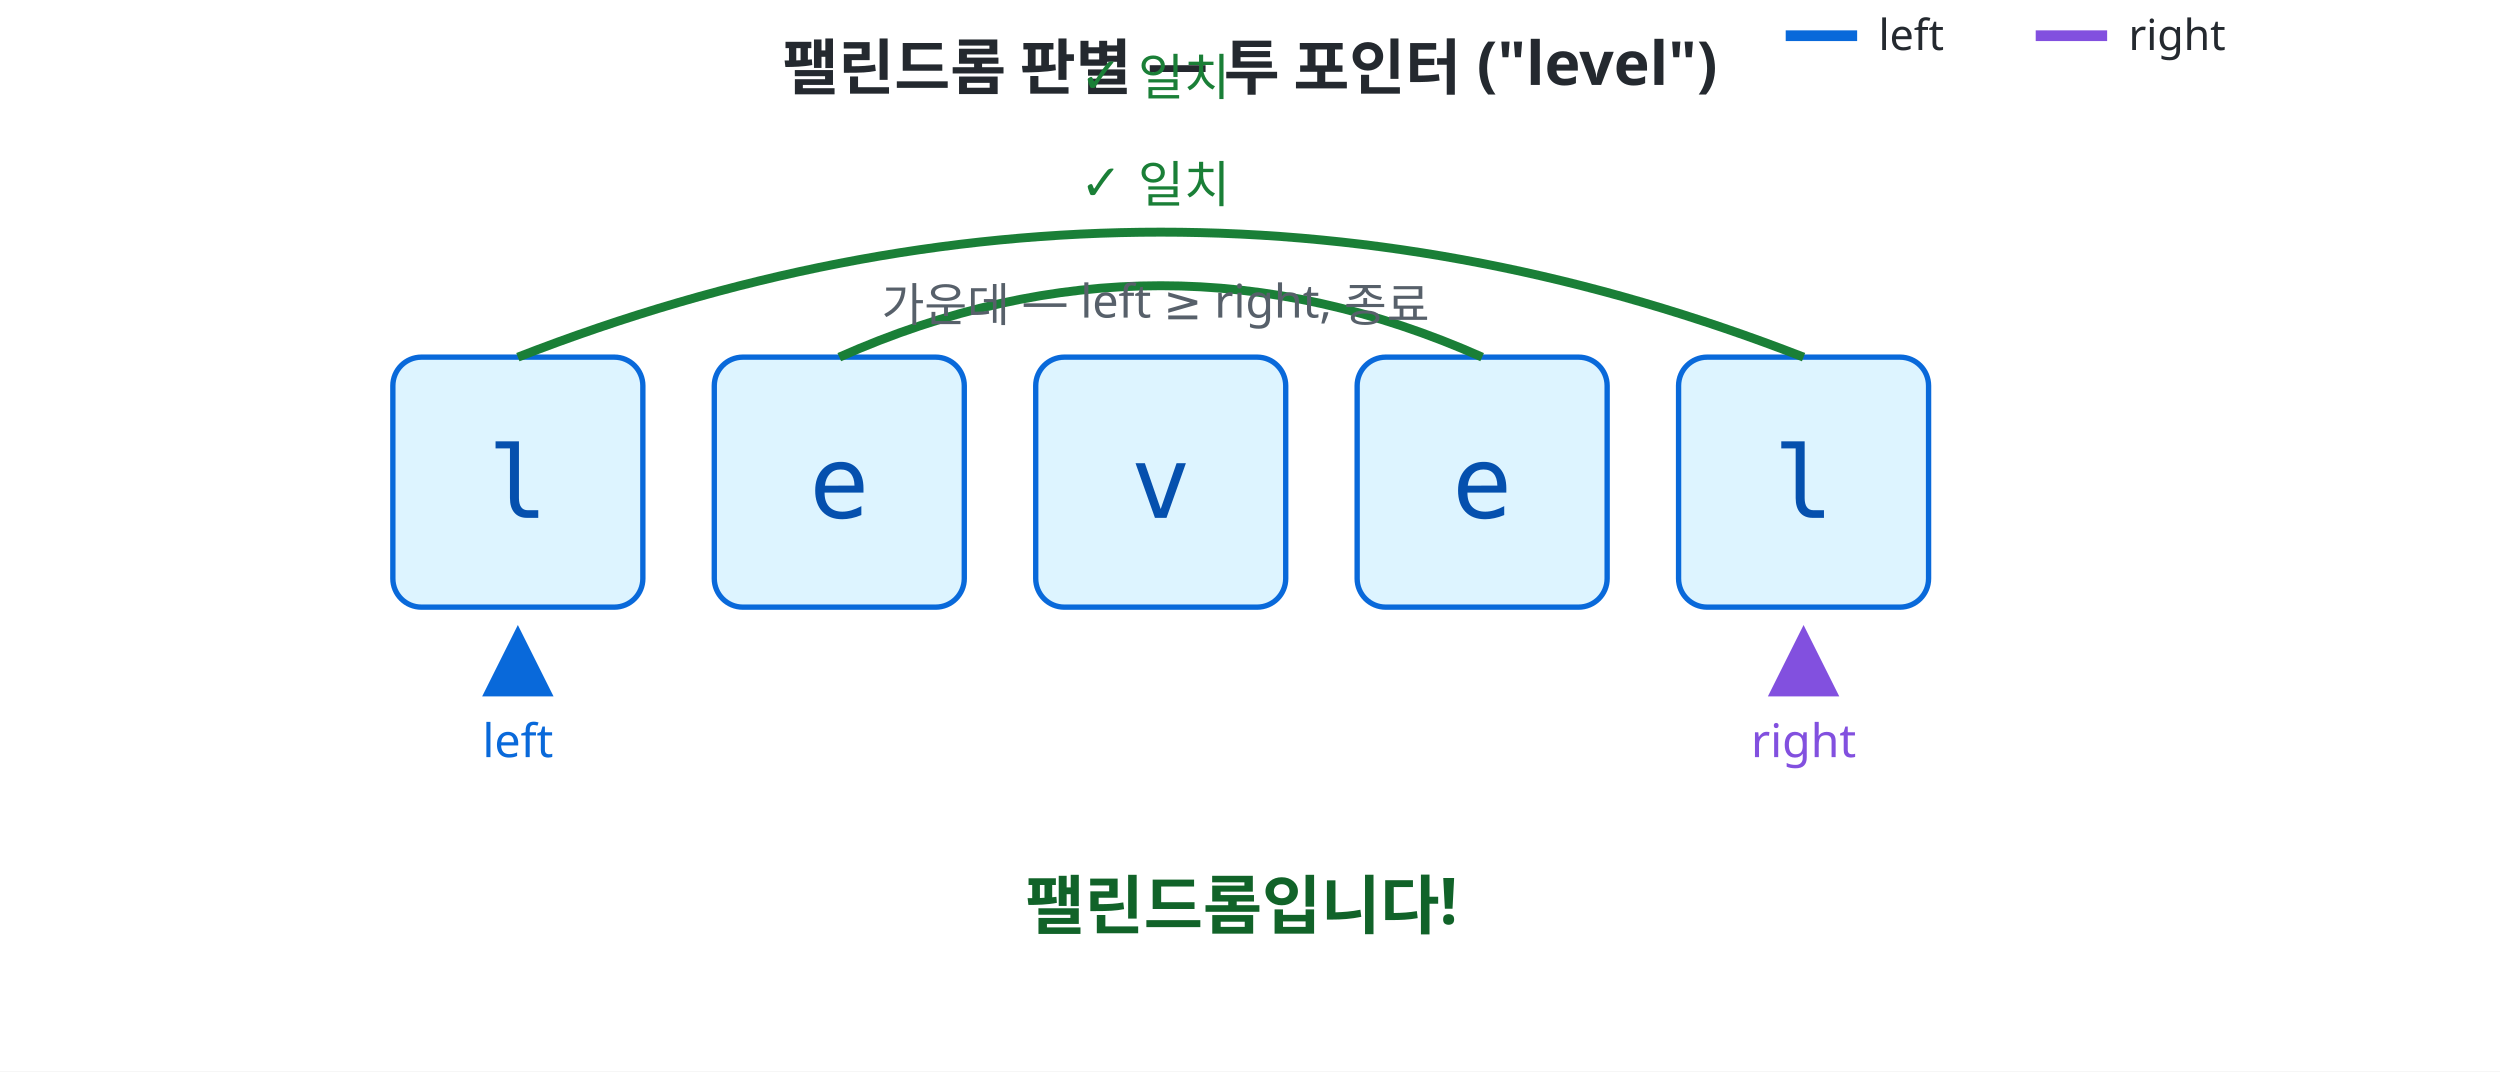
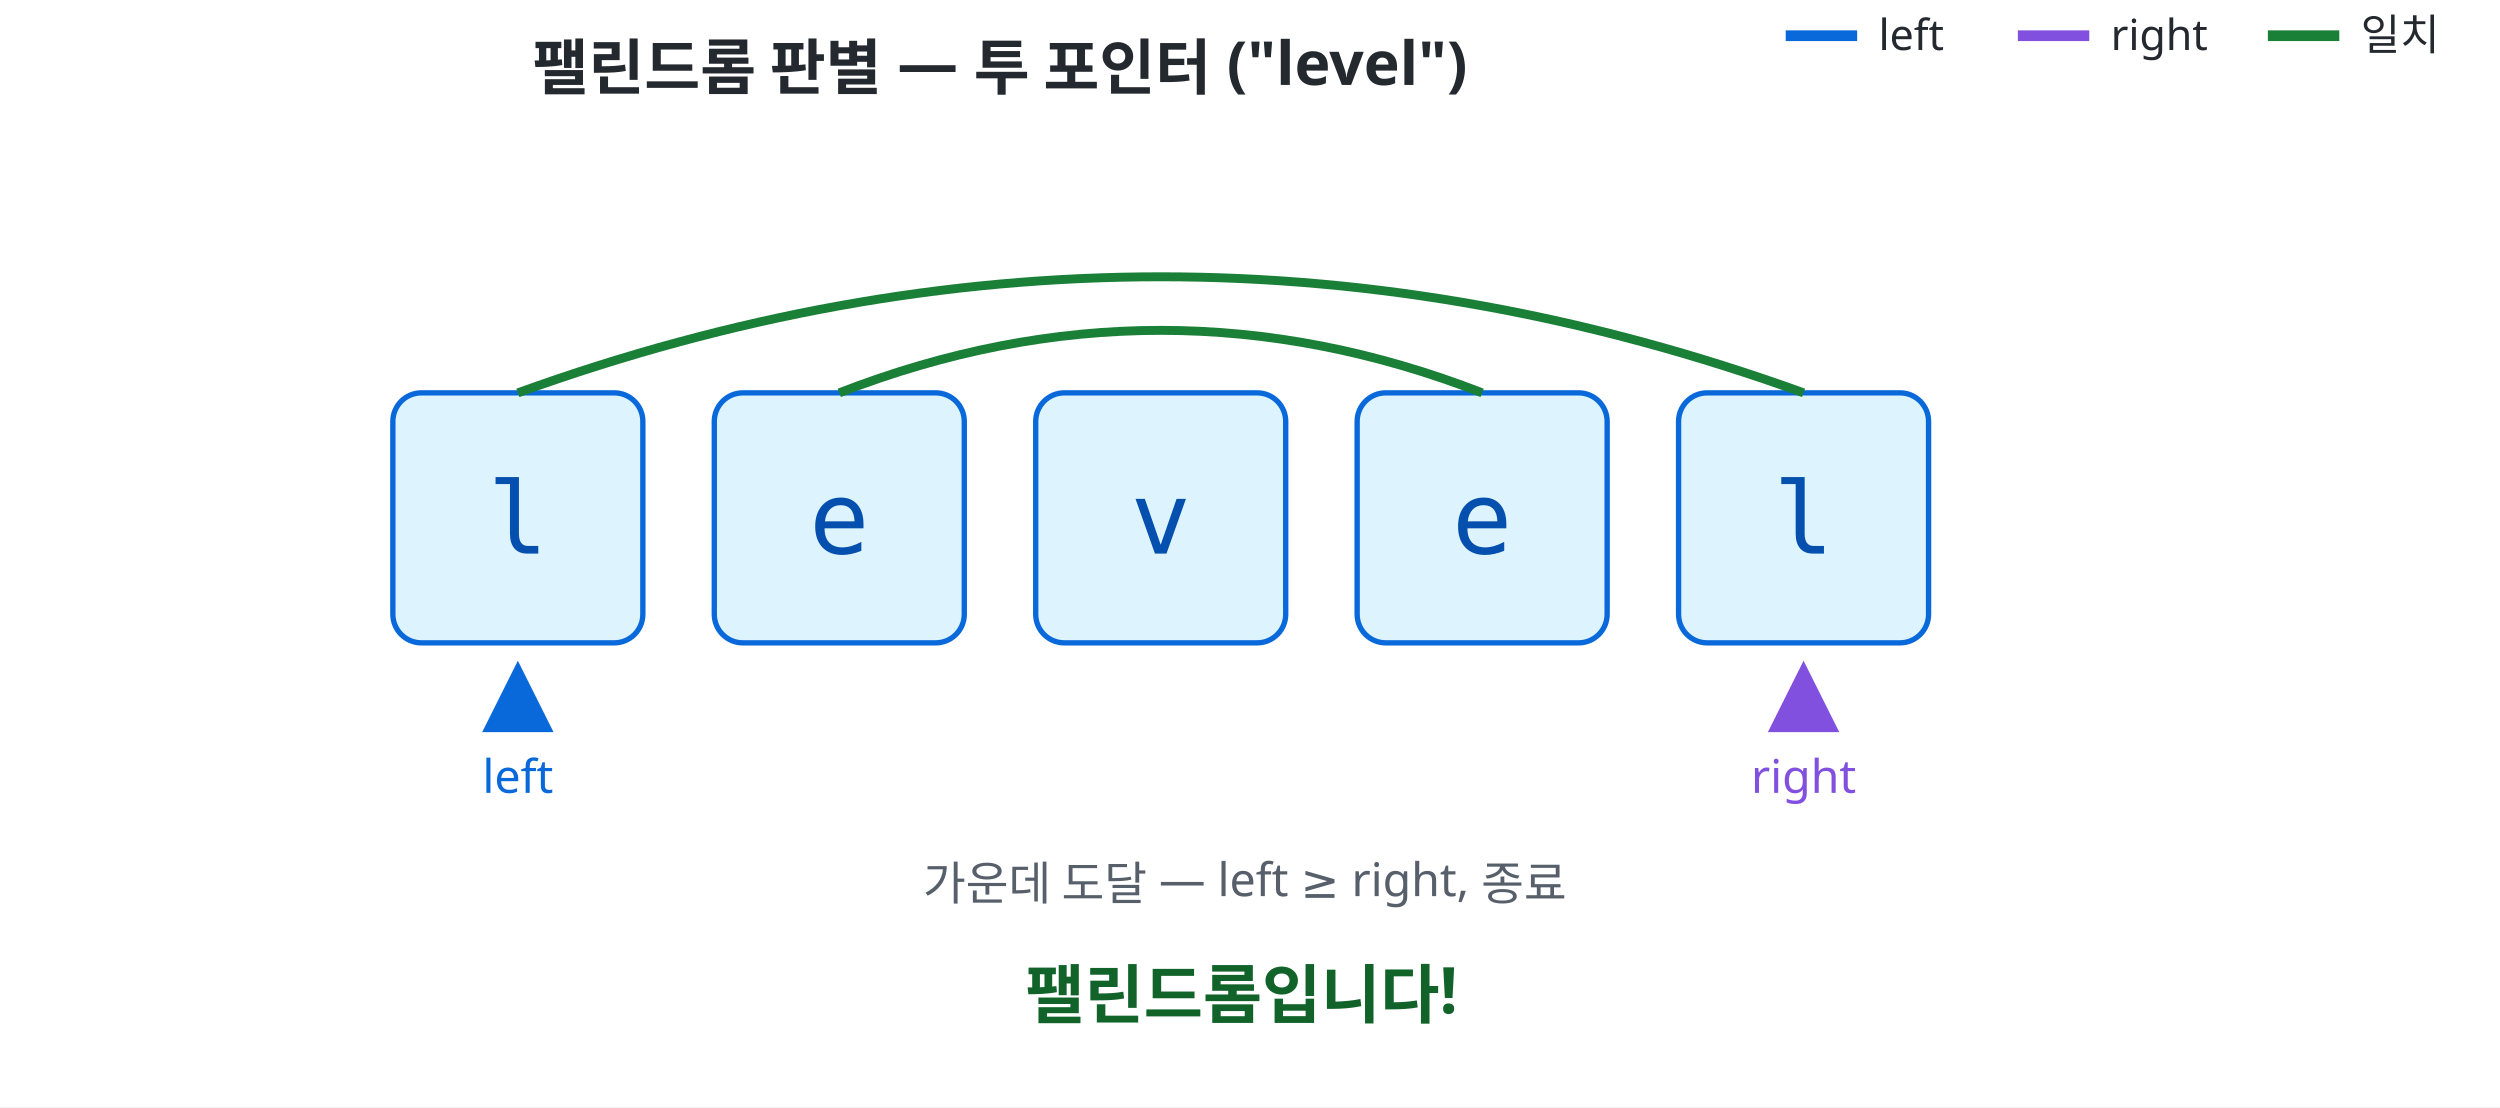
- <svg xmlns="http://www.w3.org/2000/svg" width="700" height="300" viewBox="0 0 700 300" font-family="'Apple SD Gothic Neo','Malgun Gothic',ui-sans-serif,sans-serif">
-   <rect width="700" height="300" fill="#ffffff" />
-   <text x="350" y="25" font-size="17" font-weight="700" fill="#24292f" text-anchor="middle">팰린드롬 판별 — 투 포인터 ("level")</text>
+ <svg xmlns="http://www.w3.org/2000/svg" width="700" height="310" viewBox="0 0 700 310" font-family="'Apple SD Gothic Neo','Malgun Gothic',ui-sans-serif,sans-serif">
+   <rect width="700" height="310" fill="#ffffff" />
+   <text x="280" y="25" font-size="17" font-weight="700" fill="#24292f" text-anchor="middle">팰린드롬 판별 — 투 포인터 ("level")</text>
  <line x1="500" y1="10" x2="520" y2="10" stroke="#0969da" stroke-width="3" />
  <text x="526" y="14" font-size="12" fill="#24292f">left</text>
-   <line x1="570" y1="10" x2="590" y2="10" stroke="#8250df" stroke-width="3" />
-   <text x="596" y="14" font-size="12" fill="#24292f">right</text>
+   <line x1="565" y1="10" x2="585" y2="10" stroke="#8250df" stroke-width="3" />
+   <text x="591" y="14" font-size="12" fill="#24292f">right</text>
+   <line x1="635" y1="10" x2="655" y2="10" stroke="#1a7f37" stroke-width="3" />
+   <text x="661" y="14" font-size="12" fill="#24292f">일치</text>
  <g font-family="monospace" font-size="28" text-anchor="middle">
-     <rect x="110" y="100" width="70" height="70" rx="8" fill="#ddf4ff" stroke="#0969da" stroke-width="1.5" />
-     <text x="145" y="145" fill="#0550ae">l</text>
-     <rect x="200" y="100" width="70" height="70" rx="8" fill="#ddf4ff" stroke="#0969da" stroke-width="1.5" />
-     <text x="235" y="145" fill="#0550ae">e</text>
-     <rect x="290" y="100" width="70" height="70" rx="8" fill="#ddf4ff" stroke="#0969da" stroke-width="1.5" />
-     <text x="325" y="145" fill="#0550ae">v</text>
-     <rect x="380" y="100" width="70" height="70" rx="8" fill="#ddf4ff" stroke="#0969da" stroke-width="1.5" />
-     <text x="415" y="145" fill="#0550ae">e</text>
-     <rect x="470" y="100" width="70" height="70" rx="8" fill="#ddf4ff" stroke="#0969da" stroke-width="1.5" />
-     <text x="505" y="145" fill="#0550ae">l</text>
+     <rect x="110" y="110" width="70" height="70" rx="8" fill="#ddf4ff" stroke="#0969da" stroke-width="1.5" />
+     <text x="145" y="155" fill="#0550ae">l</text>
+     <rect x="200" y="110" width="70" height="70" rx="8" fill="#ddf4ff" stroke="#0969da" stroke-width="1.5" />
+     <text x="235" y="155" fill="#0550ae">e</text>
+     <rect x="290" y="110" width="70" height="70" rx="8" fill="#ddf4ff" stroke="#0969da" stroke-width="1.5" />
+     <text x="325" y="155" fill="#0550ae">v</text>
+     <rect x="380" y="110" width="70" height="70" rx="8" fill="#ddf4ff" stroke="#0969da" stroke-width="1.5" />
+     <text x="415" y="155" fill="#0550ae">e</text>
+     <rect x="470" y="110" width="70" height="70" rx="8" fill="#ddf4ff" stroke="#0969da" stroke-width="1.5" />
+     <text x="505" y="155" fill="#0550ae">l</text>
  </g>
-   <path d="M145,100 Q325,30 505,100" fill="none" stroke="#1a7f37" stroke-width="2.5" opacity="1">
+   <path d="M145,110 Q325,45 505,110" fill="none" stroke="#1a7f37" stroke-width="2.5" opacity="1">
    <animate attributeName="opacity" values="0;0;1;1;0;0" keyTimes="0;0.067;0.111;0.833;0.889;1" dur="9s" begin="0s" repeatCount="indefinite" />
  </path>
-   <text x="325" y="26" font-size="14" fill="#1a7f37" text-anchor="middle" opacity="1">
-     ✓ 일치
-     <animate attributeName="opacity" values="0;0;1;1;0;0" keyTimes="0;0.067;0.111;0.833;0.889;1" dur="9s" begin="0s" repeatCount="indefinite" />
-   </text>
-   <path d="M235,100 Q325,60 415,100" fill="none" stroke="#1a7f37" stroke-width="2.5" opacity="1">
+   <path d="M235,110 Q325,75 415,110" fill="none" stroke="#1a7f37" stroke-width="2.5" opacity="1">
    <animate attributeName="opacity" values="0;0;1;1;0;0" keyTimes="0;0.233;0.278;0.833;0.889;1" dur="9s" begin="0s" repeatCount="indefinite" />
  </path>
-   <text x="325" y="56" font-size="14" fill="#1a7f37" text-anchor="middle" opacity="1">
-     ✓ 일치
-     <animate attributeName="opacity" values="0;0;1;1;0;0" keyTimes="0;0.233;0.278;0.833;0.889;1" dur="9s" begin="0s" repeatCount="indefinite" />
-   </text>
-   <text x="325" y="90" font-size="13" fill="#57606a" text-anchor="middle" opacity="1">
-     가운데 — left ≥ right, 종료
+   <g transform="translate(145,0)">
+     <animateTransform attributeName="transform" type="translate" values="145,0;145,0;235,0;235,0;310,0;310,0;145,0;145,0" keyTimes="0;0.144;0.2;0.311;0.367;0.833;0.889;1" dur="9s" begin="0s" repeatCount="indefinite" />
+     <polygon points="0,185 -10,205 10,205" fill="#0969da" />
+     <text x="0" y="222" font-size="13" fill="#0969da" text-anchor="middle">left</text>
+   </g>
+   <g transform="translate(505,0)">
+     <animateTransform attributeName="transform" type="translate" values="505,0;505,0;415,0;415,0;340,0;340,0;505,0;505,0" keyTimes="0;0.144;0.2;0.311;0.367;0.833;0.889;1" dur="9s" begin="0s" repeatCount="indefinite" />
+     <polygon points="0,185 -10,205 10,205" fill="#8250df" />
+     <text x="0" y="222" font-size="13" fill="#8250df" text-anchor="middle">right</text>
+   </g>
+   <text x="350" y="252" font-size="13" fill="#57606a" text-anchor="middle" opacity="1">
+     가운데 도달 — left ≥ right, 종료
    <animate attributeName="opacity" values="0;0;1;1;0;0" keyTimes="0;0.4;0.444;0.833;0.889;1" dur="9s" begin="0s" repeatCount="indefinite" />
  </text>
-   <g transform="translate(145,0)">
-     <animateTransform attributeName="transform" type="translate" values="145,0;145,0;235,0;235,0;325,0;325,0;145,0;145,0" keyTimes="0;0.144;0.2;0.311;0.367;0.833;0.889;1" dur="9s" begin="0s" repeatCount="indefinite" />
-     <polygon points="0,175 -10,195 10,195" fill="#0969da" />
-     <text x="0" y="212" font-size="13" fill="#0969da" text-anchor="middle">left</text>
-   </g>
-   <g transform="translate(505,0)">
-     <animateTransform attributeName="transform" type="translate" values="505,0;505,0;415,0;415,0;325,0;325,0;505,0;505,0" keyTimes="0;0.144;0.2;0.311;0.367;0.833;0.889;1" dur="9s" begin="0s" repeatCount="indefinite" />
-     <polygon points="0,175 -10,195 10,195" fill="#8250df" />
-     <text x="0" y="212" font-size="13" fill="#8250df" text-anchor="middle">right</text>
-   </g>
-   <text x="350" y="260" font-size="18" font-weight="700" fill="#116329" text-anchor="middle" opacity="1">
+   <text x="350" y="285" font-size="18" font-weight="700" fill="#116329" text-anchor="middle" opacity="1">
    팰린드롬입니다!
    <animate attributeName="opacity" values="0;0;1;1;0;0" keyTimes="0;0.489;0.533;0.833;0.889;1" dur="9s" begin="0s" repeatCount="indefinite" />
  </text>
</svg>
